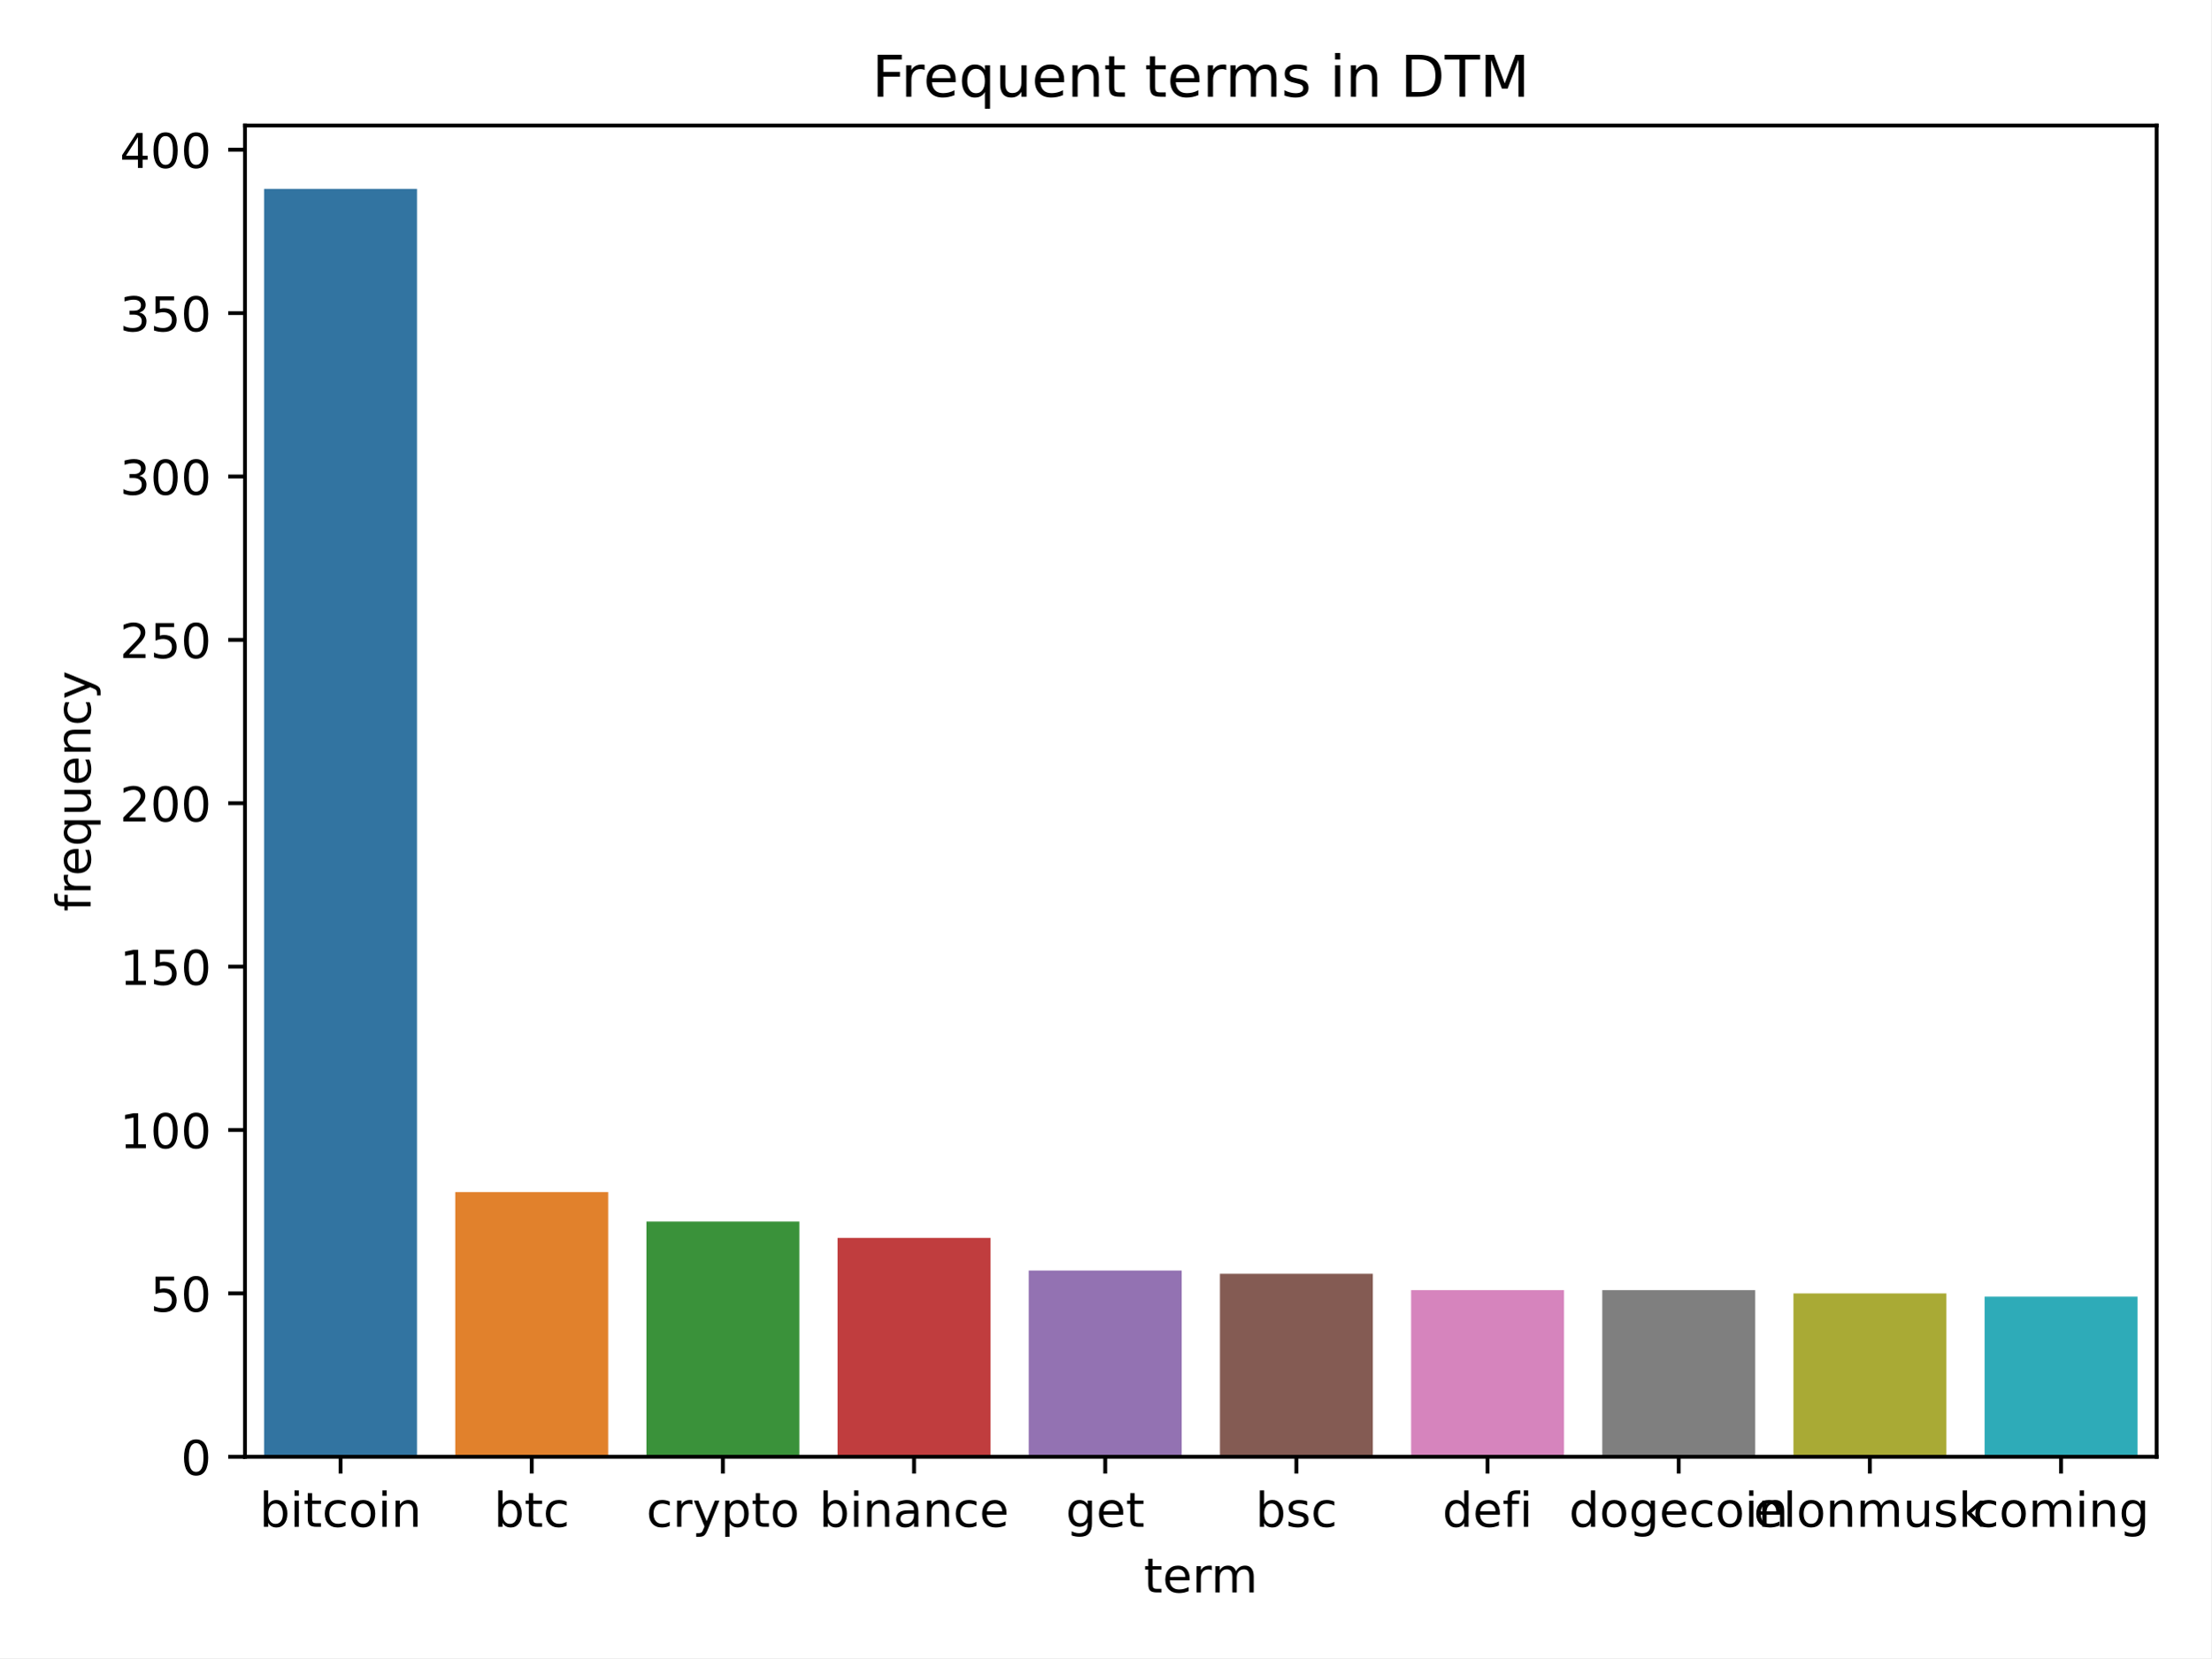
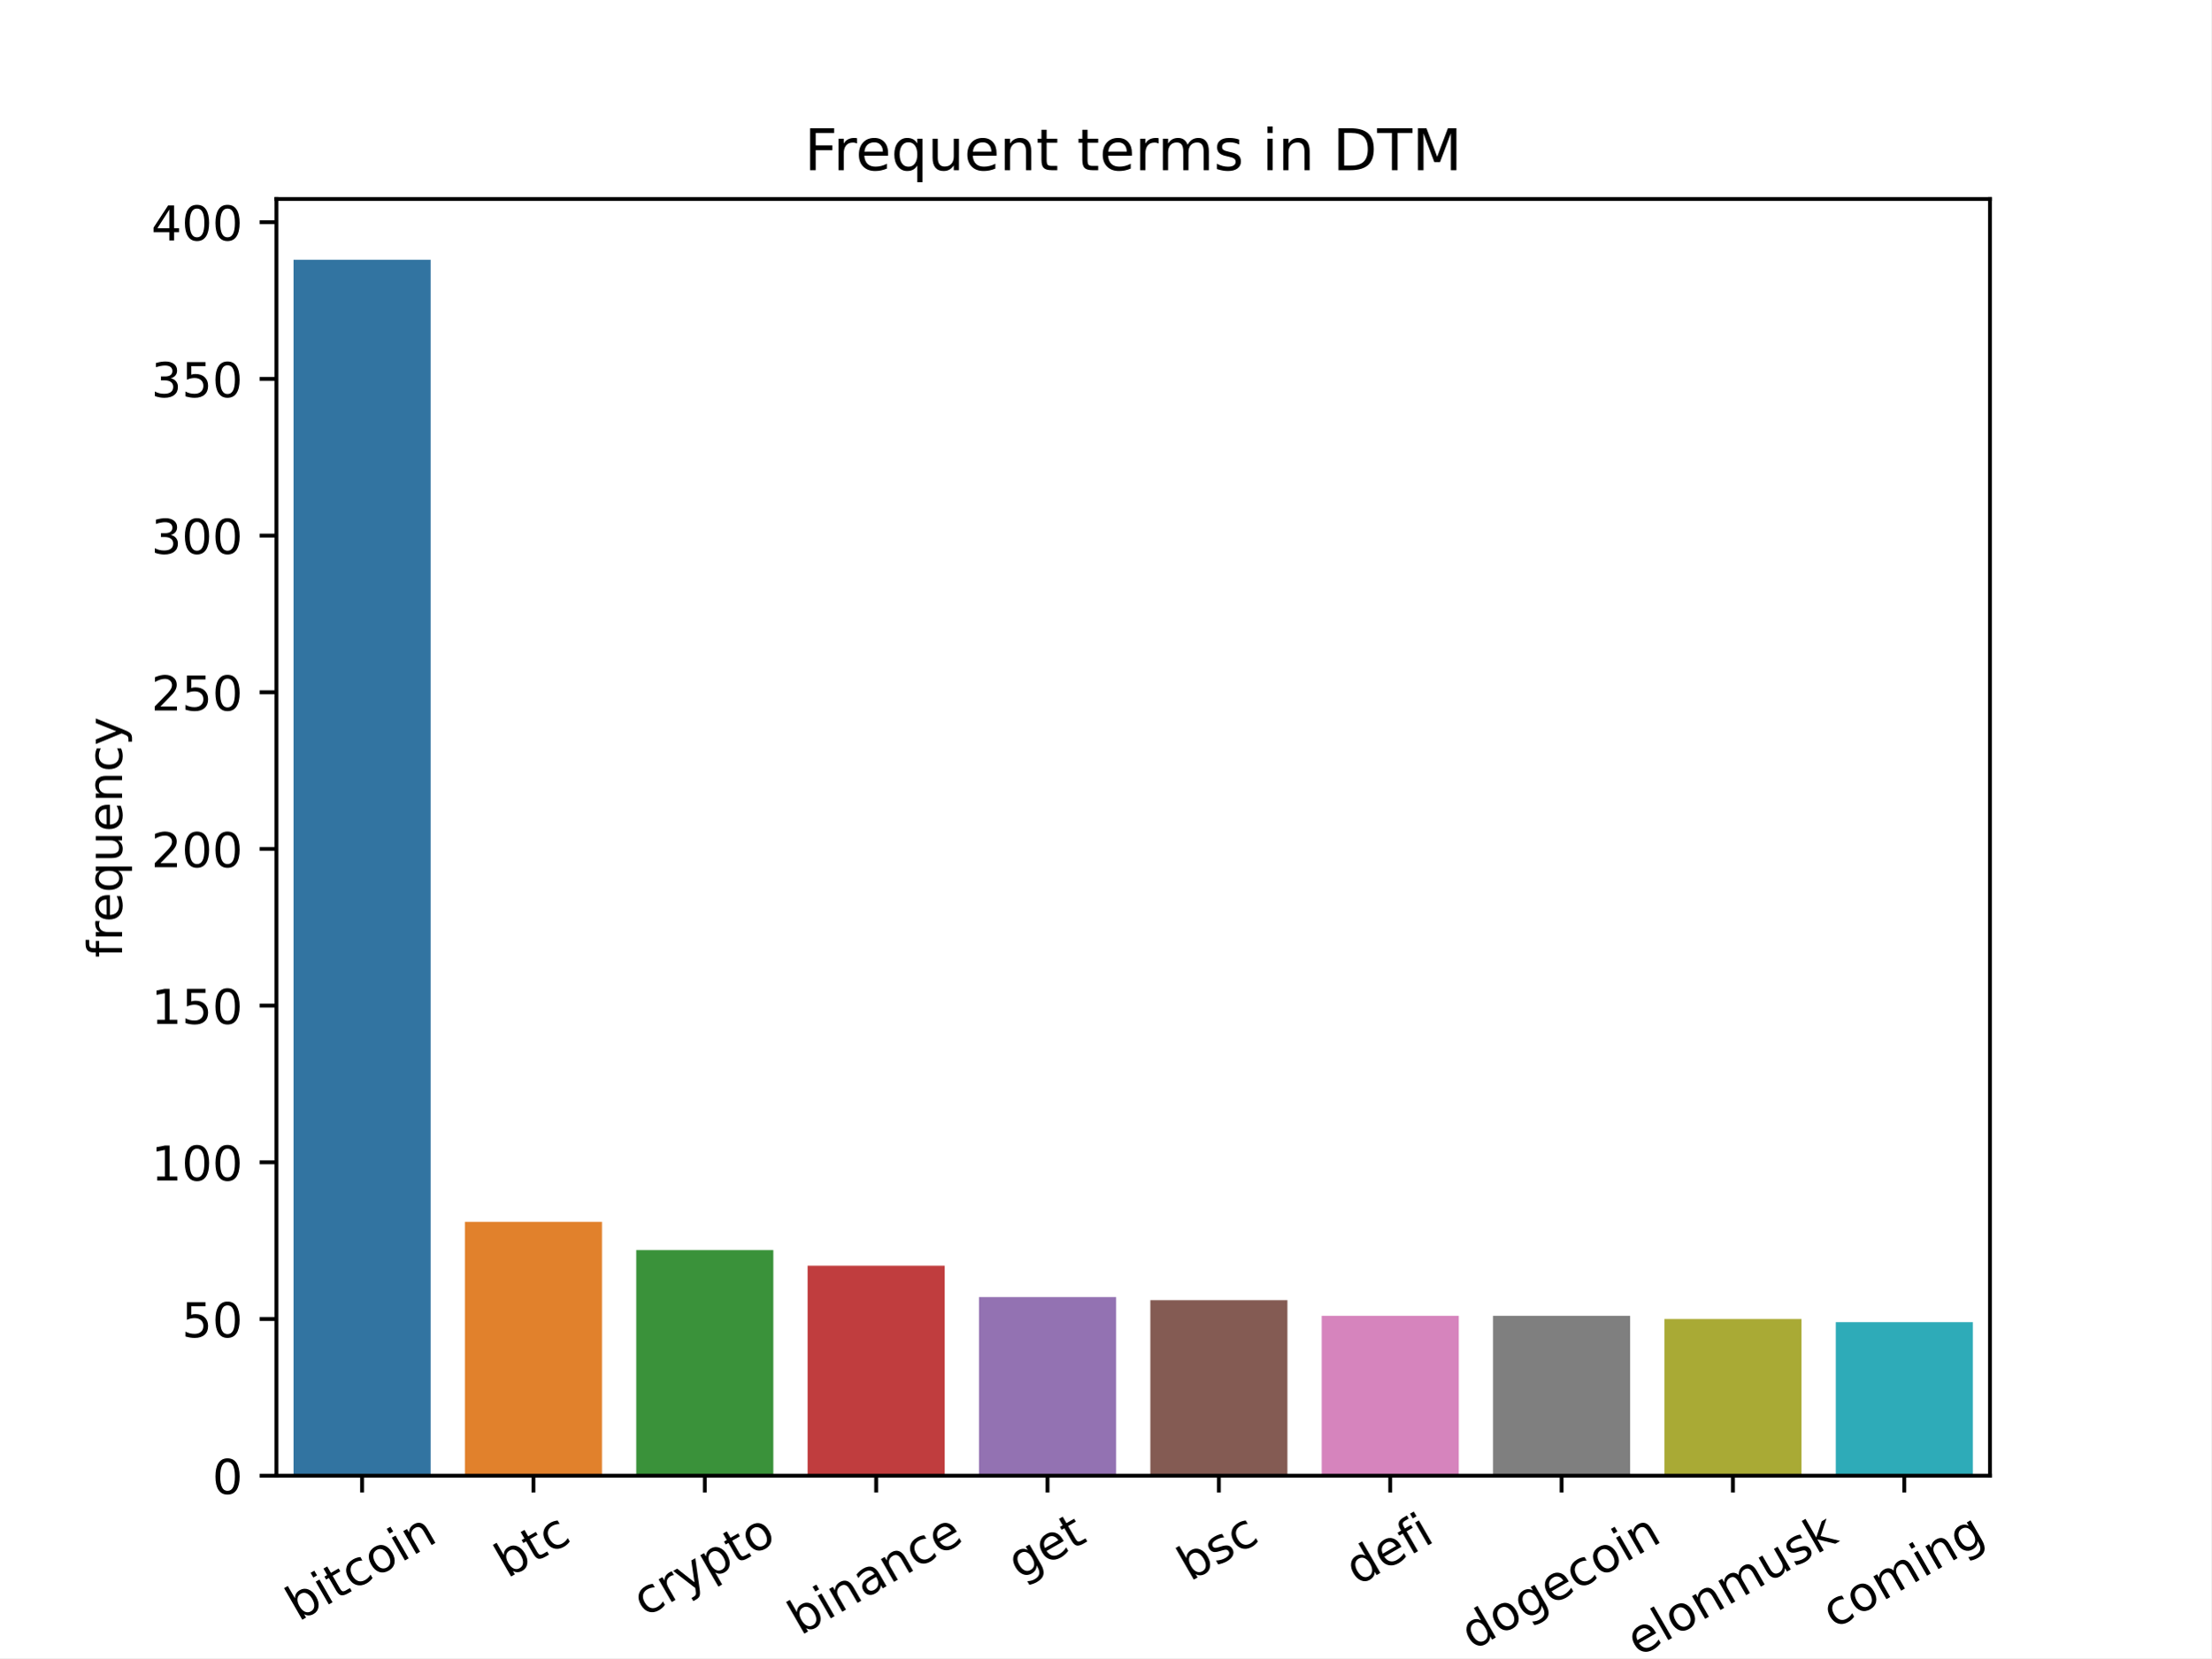
<svg xmlns="http://www.w3.org/2000/svg" xmlns:xlink="http://www.w3.org/1999/xlink" width="460.8pt" height="345.6pt" viewBox="0 0 460.8 345.6" version="1.1">
  <defs>
    <style type="text/css">*{stroke-linejoin: round; stroke-linecap: butt}</style>
  </defs>
  <g id="figure_1">
    <g id="patch_1">
      <path d="M 0 345.6  L 460.8 345.6  L 460.8 0  L 0 0  z " style="fill: #ffffff" />
    </g>
    <g id="axes_1">
      <g id="patch_2">
-         <path d="M 51.05 303.64  L 449.451 303.64  L 449.451 26.16  L 51.05 26.16  z " style="fill: #ffffff" />
+         <path d="M 57.6 307.584  L 414.72 307.584  L 414.72 41.472  L 57.6 41.472  z " style="fill: #ffffff" />
      </g>
      <g id="patch_3">
-         <path d="M 55.034 303.64  L 86.906 303.64  L 86.906 39.373  L 55.034 39.373  z " clip-path="url(#pdd92fc078c)" style="fill: #3274a1" />
+         <path d="M 61.171 307.584  L 89.741 307.584  L 89.741 54.144  L 61.171 54.144  z " clip-path="url(#p502430062e)" style="fill: #3274a1" />
      </g>
      <g id="patch_4">
-         <path d="M 94.874 303.64  L 126.746 303.64  L 126.746 248.471  L 94.874 248.471  z " clip-path="url(#pdd92fc078c)" style="fill: #e1812c" />
+         <path d="M 96.883 307.584  L 125.453 307.584  L 125.453 254.675  L 96.883 254.675  z " clip-path="url(#p502430062e)" style="fill: #e1812c" />
      </g>
      <g id="patch_5">
-         <path d="M 134.714 303.64  L 166.586 303.64  L 166.586 254.601  L 134.714 254.601  z " clip-path="url(#pdd92fc078c)" style="fill: #3a923a" />
+         <path d="M 132.595 307.584  L 161.165 307.584  L 161.165 260.554  L 132.595 260.554  z " clip-path="url(#p502430062e)" style="fill: #3a923a" />
      </g>
      <g id="patch_6">
-         <path d="M 174.554 303.64  L 206.426 303.64  L 206.426 258.006  L 174.554 258.006  z " clip-path="url(#pdd92fc078c)" style="fill: #c03d3e" />
+         <path d="M 168.307 307.584  L 196.877 307.584  L 196.877 263.82  L 168.307 263.82  z " clip-path="url(#p502430062e)" style="fill: #c03d3e" />
      </g>
      <g id="patch_7">
-         <path d="M 214.394 303.64  L 246.266 303.64  L 246.266 264.817  L 214.394 264.817  z " clip-path="url(#pdd92fc078c)" style="fill: #9372b2" />
+         <path d="M 204.019 307.584  L 232.589 307.584  L 232.589 270.352  L 204.019 270.352  z " clip-path="url(#p502430062e)" style="fill: #9372b2" />
      </g>
      <g id="patch_8">
-         <path d="M 254.235 303.64  L 286.107 303.64  L 286.107 265.498  L 254.235 265.498  z " clip-path="url(#pdd92fc078c)" style="fill: #845b53" />
+         <path d="M 239.731 307.584  L 268.301 307.584  L 268.301 271.005  L 239.731 271.005  z " clip-path="url(#p502430062e)" style="fill: #845b53" />
      </g>
      <g id="patch_9">
-         <path d="M 294.075 303.64  L 325.947 303.64  L 325.947 268.904  L 294.075 268.904  z " clip-path="url(#pdd92fc078c)" style="fill: #d684bd" />
+         <path d="M 275.443 307.584  L 304.013 307.584  L 304.013 274.271  L 275.443 274.271  z " clip-path="url(#p502430062e)" style="fill: #d684bd" />
      </g>
      <g id="patch_10">
-         <path d="M 333.915 303.64  L 365.787 303.64  L 365.787 268.904  L 333.915 268.904  z " clip-path="url(#pdd92fc078c)" style="fill: #7f7f7f" />
+         <path d="M 311.155 307.584  L 339.725 307.584  L 339.725 274.271  L 311.155 274.271  z " clip-path="url(#p502430062e)" style="fill: #7f7f7f" />
      </g>
      <g id="patch_11">
-         <path d="M 373.755 303.64  L 405.627 303.64  L 405.627 269.585  L 373.755 269.585  z " clip-path="url(#pdd92fc078c)" style="fill: #a9aa35" />
+         <path d="M 346.867 307.584  L 375.437 307.584  L 375.437 274.924  L 346.867 274.924  z " clip-path="url(#p502430062e)" style="fill: #a9aa35" />
      </g>
      <g id="patch_12">
-         <path d="M 413.595 303.64  L 445.467 303.64  L 445.467 270.266  L 413.595 270.266  z " clip-path="url(#pdd92fc078c)" style="fill: #2eabb8" />
+         <path d="M 382.579 307.584  L 411.149 307.584  L 411.149 275.577  L 382.579 275.577  z " clip-path="url(#p502430062e)" style="fill: #2eabb8" />
      </g>
      <g id="matplotlib.axis_1">
        <g id="xtick_1">
          <g id="line2d_1">
            <defs>
-               <path id="m91241b7109" d="M 0 0  L 0 3.5  " style="stroke: #000000; stroke-width: 0.8" />
+               <path id="m6704058d5a" d="M 0 0  L 0 3.5  " style="stroke: #000000; stroke-width: 0.8" />
            </defs>
            <g>
-               <use xlink:href="#m91241b7109" x="70.97" y="303.64" style="stroke: #000000; stroke-width: 0.8" />
+               <use xlink:href="#m6704058d5a" x="75.456" y="307.584" style="stroke: #000000; stroke-width: 0.8" />
            </g>
          </g>
          <g id="text_1">
-             <g transform="translate(54.08021 318.2384)scale(0.1 -0.1)">
+             <g transform="translate(62.20865 338.0543)rotate(-30)scale(0.1 -0.1)">
              <defs>
                <path id="DejaVuSans-62" d="M 3116 1747  Q 3116 2381 2855 2742  Q 2594 3103 2138 3103  Q 1681 3103 1420 2742  Q 1159 2381 1159 1747  Q 1159 1113 1420 752  Q 1681 391 2138 391  Q 2594 391 2855 752  Q 3116 1113 3116 1747  z M 1159 2969  Q 1341 3281 1617 3432  Q 1894 3584 2278 3584  Q 2916 3584 3314 3078  Q 3713 2572 3713 1747  Q 3713 922 3314 415  Q 2916 -91 2278 -91  Q 1894 -91 1617 61  Q 1341 213 1159 525  L 1159 0  L 581 0  L 581 4863  L 1159 4863  L 1159 2969  z " transform="scale(0.015625)" />
                <path id="DejaVuSans-69" d="M 603 3500  L 1178 3500  L 1178 0  L 603 0  L 603 3500  z M 603 4863  L 1178 4863  L 1178 4134  L 603 4134  L 603 4863  z " transform="scale(0.015625)" />
                <path id="DejaVuSans-74" d="M 1172 4494  L 1172 3500  L 2356 3500  L 2356 3053  L 1172 3053  L 1172 1153  Q 1172 725 1289 603  Q 1406 481 1766 481  L 2356 481  L 2356 0  L 1766 0  Q 1100 0 847 248  Q 594 497 594 1153  L 594 3053  L 172 3053  L 172 3500  L 594 3500  L 594 4494  L 1172 4494  z " transform="scale(0.015625)" />
                <path id="DejaVuSans-63" d="M 3122 3366  L 3122 2828  Q 2878 2963 2633 3030  Q 2388 3097 2138 3097  Q 1578 3097 1268 2742  Q 959 2388 959 1747  Q 959 1106 1268 751  Q 1578 397 2138 397  Q 2388 397 2633 464  Q 2878 531 3122 666  L 3122 134  Q 2881 22 2623 -34  Q 2366 -91 2075 -91  Q 1284 -91 818 406  Q 353 903 353 1747  Q 353 2603 823 3093  Q 1294 3584 2113 3584  Q 2378 3584 2631 3529  Q 2884 3475 3122 3366  z " transform="scale(0.015625)" />
                <path id="DejaVuSans-6f" d="M 1959 3097  Q 1497 3097 1228 2736  Q 959 2375 959 1747  Q 959 1119 1226 758  Q 1494 397 1959 397  Q 2419 397 2687 759  Q 2956 1122 2956 1747  Q 2956 2369 2687 2733  Q 2419 3097 1959 3097  z M 1959 3584  Q 2709 3584 3137 3096  Q 3566 2609 3566 1747  Q 3566 888 3137 398  Q 2709 -91 1959 -91  Q 1206 -91 779 398  Q 353 888 353 1747  Q 353 2609 779 3096  Q 1206 3584 1959 3584  z " transform="scale(0.015625)" />
                <path id="DejaVuSans-6e" d="M 3513 2113  L 3513 0  L 2938 0  L 2938 2094  Q 2938 2591 2744 2837  Q 2550 3084 2163 3084  Q 1697 3084 1428 2787  Q 1159 2491 1159 1978  L 1159 0  L 581 0  L 581 3500  L 1159 3500  L 1159 2956  Q 1366 3272 1645 3428  Q 1925 3584 2291 3584  Q 2894 3584 3203 3211  Q 3513 2838 3513 2113  z " transform="scale(0.015625)" />
              </defs>
              <use xlink:href="#DejaVuSans-62" />
              <use xlink:href="#DejaVuSans-69" x="63.477" />
              <use xlink:href="#DejaVuSans-74" x="91.26" />
              <use xlink:href="#DejaVuSans-63" x="130.469" />
              <use xlink:href="#DejaVuSans-6f" x="185.449" />
              <use xlink:href="#DejaVuSans-69" x="246.631" />
              <use xlink:href="#DejaVuSans-6e" x="274.414" />
            </g>
          </g>
        </g>
        <g id="xtick_2">
          <g id="line2d_2">
            <g>
-               <use xlink:href="#m91241b7109" x="110.81" y="303.64" style="stroke: #000000; stroke-width: 0.8" />
+               <use xlink:href="#m6704058d5a" x="111.168" y="307.584" style="stroke: #000000; stroke-width: 0.8" />
            </g>
          </g>
          <g id="text_2">
-             <g transform="translate(102.9266 318.2384)scale(0.1 -0.1)">
+             <g transform="translate(105.7203 329.048)rotate(-30)scale(0.1 -0.1)">
              <use xlink:href="#DejaVuSans-62" />
              <use xlink:href="#DejaVuSans-74" x="63.477" />
              <use xlink:href="#DejaVuSans-63" x="102.686" />
            </g>
          </g>
        </g>
        <g id="xtick_3">
          <g id="line2d_3">
            <g>
-               <use xlink:href="#m91241b7109" x="150.65" y="303.64" style="stroke: #000000; stroke-width: 0.8" />
+               <use xlink:href="#m6704058d5a" x="146.88" y="307.584" style="stroke: #000000; stroke-width: 0.8" />
            </g>
          </g>
          <g id="text_3">
-             <g transform="translate(134.6924 318.2384)scale(0.1 -0.1)">
+             <g transform="translate(134.4398 337.1223)rotate(-30)scale(0.1 -0.1)">
              <defs>
                <path id="DejaVuSans-72" d="M 2631 2963  Q 2534 3019 2420 3045  Q 2306 3072 2169 3072  Q 1681 3072 1420 2755  Q 1159 2438 1159 1844  L 1159 0  L 581 0  L 581 3500  L 1159 3500  L 1159 2956  Q 1341 3275 1631 3429  Q 1922 3584 2338 3584  Q 2397 3584 2469 3576  Q 2541 3569 2628 3553  L 2631 2963  z " transform="scale(0.015625)" />
                <path id="DejaVuSans-79" d="M 2059 -325  Q 1816 -950 1584 -1140  Q 1353 -1331 966 -1331  L 506 -1331  L 506 -850  L 844 -850  Q 1081 -850 1212 -737  Q 1344 -625 1503 -206  L 1606 56  L 191 3500  L 800 3500  L 1894 763  L 2988 3500  L 3597 3500  L 2059 -325  z " transform="scale(0.015625)" />
                <path id="DejaVuSans-70" d="M 1159 525  L 1159 -1331  L 581 -1331  L 581 3500  L 1159 3500  L 1159 2969  Q 1341 3281 1617 3432  Q 1894 3584 2278 3584  Q 2916 3584 3314 3078  Q 3713 2572 3713 1747  Q 3713 922 3314 415  Q 2916 -91 2278 -91  Q 1894 -91 1617 61  Q 1341 213 1159 525  z M 3116 1747  Q 3116 2381 2855 2742  Q 2594 3103 2138 3103  Q 1681 3103 1420 2742  Q 1159 2381 1159 1747  Q 1159 1113 1420 752  Q 1681 391 2138 391  Q 2594 391 2855 752  Q 3116 1113 3116 1747  z " transform="scale(0.015625)" />
              </defs>
              <use xlink:href="#DejaVuSans-63" />
              <use xlink:href="#DejaVuSans-72" x="54.98" />
              <use xlink:href="#DejaVuSans-79" x="96.094" />
              <use xlink:href="#DejaVuSans-70" x="155.273" />
              <use xlink:href="#DejaVuSans-74" x="218.75" />
              <use xlink:href="#DejaVuSans-6f" x="257.959" />
            </g>
          </g>
        </g>
        <g id="xtick_4">
          <g id="line2d_4">
            <g>
-               <use xlink:href="#m91241b7109" x="190.49" y="303.64" style="stroke: #000000; stroke-width: 0.8" />
+               <use xlink:href="#m6704058d5a" x="182.592" y="307.584" style="stroke: #000000; stroke-width: 0.8" />
            </g>
          </g>
          <g id="text_4">
-             <g transform="translate(170.6997 318.2384)scale(0.1 -0.1)">
+             <g transform="translate(166.8325 340.9551)rotate(-30)scale(0.1 -0.1)">
              <defs>
                <path id="DejaVuSans-61" d="M 2194 1759  Q 1497 1759 1228 1600  Q 959 1441 959 1056  Q 959 750 1161 570  Q 1363 391 1709 391  Q 2188 391 2477 730  Q 2766 1069 2766 1631  L 2766 1759  L 2194 1759  z M 3341 1997  L 3341 0  L 2766 0  L 2766 531  Q 2569 213 2275 61  Q 1981 -91 1556 -91  Q 1019 -91 701 211  Q 384 513 384 1019  Q 384 1609 779 1909  Q 1175 2209 1959 2209  L 2766 2209  L 2766 2266  Q 2766 2663 2505 2880  Q 2244 3097 1772 3097  Q 1472 3097 1187 3025  Q 903 2953 641 2809  L 641 3341  Q 956 3463 1253 3523  Q 1550 3584 1831 3584  Q 2591 3584 2966 3190  Q 3341 2797 3341 1997  z " transform="scale(0.015625)" />
                <path id="DejaVuSans-65" d="M 3597 1894  L 3597 1613  L 953 1613  Q 991 1019 1311 708  Q 1631 397 2203 397  Q 2534 397 2845 478  Q 3156 559 3463 722  L 3463 178  Q 3153 47 2828 -22  Q 2503 -91 2169 -91  Q 1331 -91 842 396  Q 353 884 353 1716  Q 353 2575 817 3079  Q 1281 3584 2069 3584  Q 2775 3584 3186 3129  Q 3597 2675 3597 1894  z M 3022 2063  Q 3016 2534 2758 2815  Q 2500 3097 2075 3097  Q 1594 3097 1305 2825  Q 1016 2553 972 2059  L 3022 2063  z " transform="scale(0.015625)" />
              </defs>
              <use xlink:href="#DejaVuSans-62" />
              <use xlink:href="#DejaVuSans-69" x="63.477" />
              <use xlink:href="#DejaVuSans-6e" x="91.26" />
              <use xlink:href="#DejaVuSans-61" x="154.639" />
              <use xlink:href="#DejaVuSans-6e" x="215.918" />
              <use xlink:href="#DejaVuSans-63" x="279.297" />
              <use xlink:href="#DejaVuSans-65" x="334.277" />
            </g>
          </g>
        </g>
        <g id="xtick_5">
          <g id="line2d_5">
            <g>
-               <use xlink:href="#m91241b7109" x="230.33" y="303.64" style="stroke: #000000; stroke-width: 0.8" />
+               <use xlink:href="#m6704058d5a" x="218.304" y="307.584" style="stroke: #000000; stroke-width: 0.8" />
            </g>
          </g>
          <g id="text_5">
-             <g transform="translate(222.1195 318.2384)scale(0.1 -0.1)">
+             <g transform="translate(212.5728 329.3754)rotate(-30)scale(0.1 -0.1)">
              <defs>
                <path id="DejaVuSans-67" d="M 2906 1791  Q 2906 2416 2648 2759  Q 2391 3103 1925 3103  Q 1463 3103 1205 2759  Q 947 2416 947 1791  Q 947 1169 1205 825  Q 1463 481 1925 481  Q 2391 481 2648 825  Q 2906 1169 2906 1791  z M 3481 434  Q 3481 -459 3084 -895  Q 2688 -1331 1869 -1331  Q 1566 -1331 1297 -1286  Q 1028 -1241 775 -1147  L 775 -588  Q 1028 -725 1275 -790  Q 1522 -856 1778 -856  Q 2344 -856 2625 -561  Q 2906 -266 2906 331  L 2906 616  Q 2728 306 2450 153  Q 2172 0 1784 0  Q 1141 0 747 490  Q 353 981 353 1791  Q 353 2603 747 3093  Q 1141 3584 1784 3584  Q 2172 3584 2450 3431  Q 2728 3278 2906 2969  L 2906 3500  L 3481 3500  L 3481 434  z " transform="scale(0.015625)" />
              </defs>
              <use xlink:href="#DejaVuSans-67" />
              <use xlink:href="#DejaVuSans-65" x="63.477" />
              <use xlink:href="#DejaVuSans-74" x="125" />
            </g>
          </g>
        </g>
        <g id="xtick_6">
          <g id="line2d_6">
            <g>
-               <use xlink:href="#m91241b7109" x="270.171" y="303.64" style="stroke: #000000; stroke-width: 0.8" />
+               <use xlink:href="#m6704058d5a" x="254.016" y="307.584" style="stroke: #000000; stroke-width: 0.8" />
            </g>
          </g>
          <g id="text_6">
-             <g transform="translate(261.6424 318.2384)scale(0.1 -0.1)">
+             <g transform="translate(248.0101 329.6926)rotate(-30)scale(0.1 -0.1)">
              <defs>
                <path id="DejaVuSans-73" d="M 2834 3397  L 2834 2853  Q 2591 2978 2328 3040  Q 2066 3103 1784 3103  Q 1356 3103 1142 2972  Q 928 2841 928 2578  Q 928 2378 1081 2264  Q 1234 2150 1697 2047  L 1894 2003  Q 2506 1872 2764 1633  Q 3022 1394 3022 966  Q 3022 478 2636 193  Q 2250 -91 1575 -91  Q 1294 -91 989 -36  Q 684 19 347 128  L 347 722  Q 666 556 975 473  Q 1284 391 1588 391  Q 1994 391 2212 530  Q 2431 669 2431 922  Q 2431 1156 2273 1281  Q 2116 1406 1581 1522  L 1381 1569  Q 847 1681 609 1914  Q 372 2147 372 2553  Q 372 3047 722 3315  Q 1072 3584 1716 3584  Q 2034 3584 2315 3537  Q 2597 3491 2834 3397  z " transform="scale(0.015625)" />
              </defs>
              <use xlink:href="#DejaVuSans-62" />
              <use xlink:href="#DejaVuSans-73" x="63.477" />
              <use xlink:href="#DejaVuSans-63" x="115.576" />
            </g>
          </g>
        </g>
        <g id="xtick_7">
          <g id="line2d_7">
            <g>
-               <use xlink:href="#m91241b7109" x="310.011" y="303.64" style="stroke: #000000; stroke-width: 0.8" />
+               <use xlink:href="#m6704058d5a" x="289.728" y="307.584" style="stroke: #000000; stroke-width: 0.8" />
            </g>
          </g>
          <g id="text_7">
-             <g transform="translate(300.6107 318.2384)scale(0.1 -0.1)">
+             <g transform="translate(282.967 330.5644)rotate(-30)scale(0.1 -0.1)">
              <defs>
                <path id="DejaVuSans-64" d="M 2906 2969  L 2906 4863  L 3481 4863  L 3481 0  L 2906 0  L 2906 525  Q 2725 213 2448 61  Q 2172 -91 1784 -91  Q 1150 -91 751 415  Q 353 922 353 1747  Q 353 2572 751 3078  Q 1150 3584 1784 3584  Q 2172 3584 2448 3432  Q 2725 3281 2906 2969  z M 947 1747  Q 947 1113 1208 752  Q 1469 391 1925 391  Q 2381 391 2643 752  Q 2906 1113 2906 1747  Q 2906 2381 2643 2742  Q 2381 3103 1925 3103  Q 1469 3103 1208 2742  Q 947 2381 947 1747  z " transform="scale(0.015625)" />
                <path id="DejaVuSans-66" d="M 2375 4863  L 2375 4384  L 1825 4384  Q 1516 4384 1395 4259  Q 1275 4134 1275 3809  L 1275 3500  L 2222 3500  L 2222 3053  L 1275 3053  L 1275 0  L 697 0  L 697 3053  L 147 3053  L 147 3500  L 697 3500  L 697 3744  Q 697 4328 969 4595  Q 1241 4863 1831 4863  L 2375 4863  z " transform="scale(0.015625)" />
              </defs>
              <use xlink:href="#DejaVuSans-64" />
              <use xlink:href="#DejaVuSans-65" x="63.477" />
              <use xlink:href="#DejaVuSans-66" x="125" />
              <use xlink:href="#DejaVuSans-69" x="160.205" />
            </g>
          </g>
        </g>
        <g id="xtick_8">
          <g id="line2d_8">
            <g>
-               <use xlink:href="#m91241b7109" x="349.851" y="303.64" style="stroke: #000000; stroke-width: 0.8" />
+               <use xlink:href="#m6704058d5a" x="325.44" y="307.584" style="stroke: #000000; stroke-width: 0.8" />
            </g>
          </g>
          <g id="text_8">
-             <g transform="translate(327 318.2384)scale(0.1 -0.1)">
+             <g transform="translate(307.0303 344.0152)rotate(-30)scale(0.1 -0.1)">
              <use xlink:href="#DejaVuSans-64" />
              <use xlink:href="#DejaVuSans-6f" x="63.477" />
              <use xlink:href="#DejaVuSans-67" x="124.658" />
              <use xlink:href="#DejaVuSans-65" x="188.135" />
              <use xlink:href="#DejaVuSans-63" x="249.658" />
              <use xlink:href="#DejaVuSans-6f" x="304.639" />
              <use xlink:href="#DejaVuSans-69" x="365.82" />
              <use xlink:href="#DejaVuSans-6e" x="393.604" />
            </g>
          </g>
        </g>
        <g id="xtick_9">
          <g id="line2d_9">
            <g>
-               <use xlink:href="#m91241b7109" x="389.691" y="303.64" style="stroke: #000000; stroke-width: 0.8" />
+               <use xlink:href="#m6704058d5a" x="361.152" y="307.584" style="stroke: #000000; stroke-width: 0.8" />
            </g>
          </g>
          <g id="text_9">
-             <g transform="translate(365.458 318.2384)scale(0.1 -0.1)">
+             <g transform="translate(341.5455 345.3973)rotate(-30)scale(0.1 -0.1)">
              <defs>
                <path id="DejaVuSans-6c" d="M 603 4863  L 1178 4863  L 1178 0  L 603 0  L 603 4863  z " transform="scale(0.015625)" />
                <path id="DejaVuSans-6d" d="M 3328 2828  Q 3544 3216 3844 3400  Q 4144 3584 4550 3584  Q 5097 3584 5394 3201  Q 5691 2819 5691 2113  L 5691 0  L 5113 0  L 5113 2094  Q 5113 2597 4934 2840  Q 4756 3084 4391 3084  Q 3944 3084 3684 2787  Q 3425 2491 3425 1978  L 3425 0  L 2847 0  L 2847 2094  Q 2847 2600 2669 2842  Q 2491 3084 2119 3084  Q 1678 3084 1418 2786  Q 1159 2488 1159 1978  L 1159 0  L 581 0  L 581 3500  L 1159 3500  L 1159 2956  Q 1356 3278 1631 3431  Q 1906 3584 2284 3584  Q 2666 3584 2933 3390  Q 3200 3197 3328 2828  z " transform="scale(0.015625)" />
                <path id="DejaVuSans-75" d="M 544 1381  L 544 3500  L 1119 3500  L 1119 1403  Q 1119 906 1312 657  Q 1506 409 1894 409  Q 2359 409 2629 706  Q 2900 1003 2900 1516  L 2900 3500  L 3475 3500  L 3475 0  L 2900 0  L 2900 538  Q 2691 219 2414 64  Q 2138 -91 1772 -91  Q 1169 -91 856 284  Q 544 659 544 1381  z M 1991 3584  L 1991 3584  z " transform="scale(0.015625)" />
                <path id="DejaVuSans-6b" d="M 581 4863  L 1159 4863  L 1159 1991  L 2875 3500  L 3609 3500  L 1753 1863  L 3688 0  L 2938 0  L 1159 1709  L 1159 0  L 581 0  L 581 4863  z " transform="scale(0.015625)" />
              </defs>
              <use xlink:href="#DejaVuSans-65" />
              <use xlink:href="#DejaVuSans-6c" x="61.523" />
              <use xlink:href="#DejaVuSans-6f" x="89.307" />
              <use xlink:href="#DejaVuSans-6e" x="150.488" />
              <use xlink:href="#DejaVuSans-6d" x="213.867" />
              <use xlink:href="#DejaVuSans-75" x="311.279" />
              <use xlink:href="#DejaVuSans-73" x="374.658" />
              <use xlink:href="#DejaVuSans-6b" x="426.758" />
            </g>
          </g>
        </g>
        <g id="xtick_10">
          <g id="line2d_10">
            <g>
-               <use xlink:href="#m91241b7109" x="429.531" y="303.64" style="stroke: #000000; stroke-width: 0.8" />
+               <use xlink:href="#m6704058d5a" x="396.864" y="307.584" style="stroke: #000000; stroke-width: 0.8" />
            </g>
          </g>
          <g id="text_10">
-             <g transform="translate(411.12 318.2384)scale(0.1 -0.1)">
+             <g transform="translate(382.2993 339.5754)rotate(-30)scale(0.1 -0.1)">
              <use xlink:href="#DejaVuSans-63" />
              <use xlink:href="#DejaVuSans-6f" x="54.98" />
              <use xlink:href="#DejaVuSans-6d" x="116.162" />
              <use xlink:href="#DejaVuSans-69" x="213.574" />
              <use xlink:href="#DejaVuSans-6e" x="241.357" />
              <use xlink:href="#DejaVuSans-67" x="304.736" />
            </g>
          </g>
        </g>
        <g id="text_11">
-           <g transform="translate(238.3755 331.9166)scale(0.1 -0.1)">
+           <g transform="translate(224.285 358.7968)scale(0.1 -0.1)">
            <use xlink:href="#DejaVuSans-74" />
            <use xlink:href="#DejaVuSans-65" x="39.209" />
            <use xlink:href="#DejaVuSans-72" x="100.732" />
            <use xlink:href="#DejaVuSans-6d" x="140.096" />
          </g>
        </g>
      </g>
      <g id="matplotlib.axis_2">
        <g id="ytick_1">
          <g id="line2d_11">
            <defs>
-               <path id="mcde5554627" d="M 0 0  L -3.5 0  " style="stroke: #000000; stroke-width: 0.8" />
+               <path id="m22bf639e4f" d="M 0 0  L -3.5 0  " style="stroke: #000000; stroke-width: 0.8" />
            </defs>
            <g>
-               <use xlink:href="#mcde5554627" x="51.05" y="303.64" style="stroke: #000000; stroke-width: 0.8" />
+               <use xlink:href="#m22bf639e4f" x="57.6" y="307.584" style="stroke: #000000; stroke-width: 0.8" />
            </g>
          </g>
          <g id="text_12">
-             <g transform="translate(37.6875 307.4392)scale(0.1 -0.1)">
+             <g transform="translate(44.2375 311.3832)scale(0.1 -0.1)">
              <defs>
                <path id="DejaVuSans-30" d="M 2034 4250  Q 1547 4250 1301 3770  Q 1056 3291 1056 2328  Q 1056 1369 1301 889  Q 1547 409 2034 409  Q 2525 409 2770 889  Q 3016 1369 3016 2328  Q 3016 3291 2770 3770  Q 2525 4250 2034 4250  z M 2034 4750  Q 2819 4750 3233 4129  Q 3647 3509 3647 2328  Q 3647 1150 3233 529  Q 2819 -91 2034 -91  Q 1250 -91 836 529  Q 422 1150 422 2328  Q 422 3509 836 4129  Q 1250 4750 2034 4750  z " transform="scale(0.015625)" />
              </defs>
              <use xlink:href="#DejaVuSans-30" />
            </g>
          </g>
        </g>
        <g id="ytick_2">
          <g id="line2d_12">
            <g>
-               <use xlink:href="#mcde5554627" x="51.05" y="269.585" style="stroke: #000000; stroke-width: 0.8" />
+               <use xlink:href="#m22bf639e4f" x="57.6" y="274.924" style="stroke: #000000; stroke-width: 0.8" />
            </g>
          </g>
          <g id="text_13">
-             <g transform="translate(31.325 273.3842)scale(0.1 -0.1)">
+             <g transform="translate(37.875 278.7234)scale(0.1 -0.1)">
              <defs>
                <path id="DejaVuSans-35" d="M 691 4666  L 3169 4666  L 3169 4134  L 1269 4134  L 1269 2991  Q 1406 3038 1543 3061  Q 1681 3084 1819 3084  Q 2600 3084 3056 2656  Q 3513 2228 3513 1497  Q 3513 744 3044 326  Q 2575 -91 1722 -91  Q 1428 -91 1123 -41  Q 819 9 494 109  L 494 744  Q 775 591 1075 516  Q 1375 441 1709 441  Q 2250 441 2565 725  Q 2881 1009 2881 1497  Q 2881 1984 2565 2268  Q 2250 2553 1709 2553  Q 1456 2553 1204 2497  Q 953 2441 691 2322  L 691 4666  z " transform="scale(0.015625)" />
              </defs>
              <use xlink:href="#DejaVuSans-35" />
              <use xlink:href="#DejaVuSans-30" x="63.623" />
            </g>
          </g>
        </g>
        <g id="ytick_3">
          <g id="line2d_13">
            <g>
-               <use xlink:href="#mcde5554627" x="51.05" y="235.53" style="stroke: #000000; stroke-width: 0.8" />
+               <use xlink:href="#m22bf639e4f" x="57.6" y="242.264" style="stroke: #000000; stroke-width: 0.8" />
            </g>
          </g>
          <g id="text_14">
-             <g transform="translate(24.9625 239.3293)scale(0.1 -0.1)">
+             <g transform="translate(31.5125 246.0636)scale(0.1 -0.1)">
              <defs>
                <path id="DejaVuSans-31" d="M 794 531  L 1825 531  L 1825 4091  L 703 3866  L 703 4441  L 1819 4666  L 2450 4666  L 2450 531  L 3481 531  L 3481 0  L 794 0  L 794 531  z " transform="scale(0.015625)" />
              </defs>
              <use xlink:href="#DejaVuSans-31" />
              <use xlink:href="#DejaVuSans-30" x="63.623" />
              <use xlink:href="#DejaVuSans-30" x="127.246" />
            </g>
          </g>
        </g>
        <g id="ytick_4">
          <g id="line2d_14">
            <g>
-               <use xlink:href="#mcde5554627" x="51.05" y="201.475" style="stroke: #000000; stroke-width: 0.8" />
+               <use xlink:href="#m22bf639e4f" x="57.6" y="209.605" style="stroke: #000000; stroke-width: 0.8" />
            </g>
          </g>
          <g id="text_15">
-             <g transform="translate(24.9625 205.2743)scale(0.1 -0.1)">
+             <g transform="translate(31.5125 213.4038)scale(0.1 -0.1)">
              <use xlink:href="#DejaVuSans-31" />
              <use xlink:href="#DejaVuSans-35" x="63.623" />
              <use xlink:href="#DejaVuSans-30" x="127.246" />
            </g>
          </g>
        </g>
        <g id="ytick_5">
          <g id="line2d_15">
            <g>
-               <use xlink:href="#mcde5554627" x="51.05" y="167.42" style="stroke: #000000; stroke-width: 0.8" />
+               <use xlink:href="#m22bf639e4f" x="57.6" y="176.945" style="stroke: #000000; stroke-width: 0.8" />
            </g>
          </g>
          <g id="text_16">
-             <g transform="translate(24.9625 171.2193)scale(0.1 -0.1)">
+             <g transform="translate(31.5125 180.744)scale(0.1 -0.1)">
              <defs>
                <path id="DejaVuSans-32" d="M 1228 531  L 3431 531  L 3431 0  L 469 0  L 469 531  Q 828 903 1448 1529  Q 2069 2156 2228 2338  Q 2531 2678 2651 2914  Q 2772 3150 2772 3378  Q 2772 3750 2511 3984  Q 2250 4219 1831 4219  Q 1534 4219 1204 4116  Q 875 4013 500 3803  L 500 4441  Q 881 4594 1212 4672  Q 1544 4750 1819 4750  Q 2544 4750 2975 4387  Q 3406 4025 3406 3419  Q 3406 3131 3298 2873  Q 3191 2616 2906 2266  Q 2828 2175 2409 1742  Q 1991 1309 1228 531  z " transform="scale(0.015625)" />
              </defs>
              <use xlink:href="#DejaVuSans-32" />
              <use xlink:href="#DejaVuSans-30" x="63.623" />
              <use xlink:href="#DejaVuSans-30" x="127.246" />
            </g>
          </g>
        </g>
        <g id="ytick_6">
          <g id="line2d_16">
            <g>
-               <use xlink:href="#mcde5554627" x="51.05" y="133.365" style="stroke: #000000; stroke-width: 0.8" />
+               <use xlink:href="#m22bf639e4f" x="57.6" y="144.285" style="stroke: #000000; stroke-width: 0.8" />
            </g>
          </g>
          <g id="text_17">
-             <g transform="translate(24.9625 137.1643)scale(0.1 -0.1)">
+             <g transform="translate(31.5125 148.0842)scale(0.1 -0.1)">
              <use xlink:href="#DejaVuSans-32" />
              <use xlink:href="#DejaVuSans-35" x="63.623" />
              <use xlink:href="#DejaVuSans-30" x="127.246" />
            </g>
          </g>
        </g>
        <g id="ytick_7">
          <g id="line2d_17">
            <g>
-               <use xlink:href="#mcde5554627" x="51.05" y="99.31" style="stroke: #000000; stroke-width: 0.8" />
+               <use xlink:href="#m22bf639e4f" x="57.6" y="111.625" style="stroke: #000000; stroke-width: 0.8" />
            </g>
          </g>
          <g id="text_18">
-             <g transform="translate(24.9625 103.1093)scale(0.1 -0.1)">
+             <g transform="translate(31.5125 115.4245)scale(0.1 -0.1)">
              <defs>
                <path id="DejaVuSans-33" d="M 2597 2516  Q 3050 2419 3304 2112  Q 3559 1806 3559 1356  Q 3559 666 3084 287  Q 2609 -91 1734 -91  Q 1441 -91 1130 -33  Q 819 25 488 141  L 488 750  Q 750 597 1062 519  Q 1375 441 1716 441  Q 2309 441 2620 675  Q 2931 909 2931 1356  Q 2931 1769 2642 2001  Q 2353 2234 1838 2234  L 1294 2234  L 1294 2753  L 1863 2753  Q 2328 2753 2575 2939  Q 2822 3125 2822 3475  Q 2822 3834 2567 4026  Q 2313 4219 1838 4219  Q 1578 4219 1281 4162  Q 984 4106 628 3988  L 628 4550  Q 988 4650 1302 4700  Q 1616 4750 1894 4750  Q 2613 4750 3031 4423  Q 3450 4097 3450 3541  Q 3450 3153 3228 2886  Q 3006 2619 2597 2516  z " transform="scale(0.015625)" />
              </defs>
              <use xlink:href="#DejaVuSans-33" />
              <use xlink:href="#DejaVuSans-30" x="63.623" />
              <use xlink:href="#DejaVuSans-30" x="127.246" />
            </g>
          </g>
        </g>
        <g id="ytick_8">
          <g id="line2d_18">
            <g>
-               <use xlink:href="#mcde5554627" x="51.05" y="65.255" style="stroke: #000000; stroke-width: 0.8" />
+               <use xlink:href="#m22bf639e4f" x="57.6" y="78.965" style="stroke: #000000; stroke-width: 0.8" />
            </g>
          </g>
          <g id="text_19">
-             <g transform="translate(24.9625 69.05434)scale(0.1 -0.1)">
+             <g transform="translate(31.5125 82.76466)scale(0.1 -0.1)">
              <use xlink:href="#DejaVuSans-33" />
              <use xlink:href="#DejaVuSans-35" x="63.623" />
              <use xlink:href="#DejaVuSans-30" x="127.246" />
            </g>
          </g>
        </g>
        <g id="ytick_9">
          <g id="line2d_19">
            <g>
-               <use xlink:href="#mcde5554627" x="51.05" y="31.2" style="stroke: #000000; stroke-width: 0.8" />
+               <use xlink:href="#m22bf639e4f" x="57.6" y="46.306" style="stroke: #000000; stroke-width: 0.8" />
            </g>
          </g>
          <g id="text_20">
-             <g transform="translate(24.9625 34.99936)scale(0.1 -0.1)">
+             <g transform="translate(31.5125 50.10487)scale(0.1 -0.1)">
              <defs>
                <path id="DejaVuSans-34" d="M 2419 4116  L 825 1625  L 2419 1625  L 2419 4116  z M 2253 4666  L 3047 4666  L 3047 1625  L 3713 1625  L 3713 1100  L 3047 1100  L 3047 0  L 2419 0  L 2419 1100  L 313 1100  L 313 1709  L 2253 4666  z " transform="scale(0.015625)" />
              </defs>
              <use xlink:href="#DejaVuSans-34" />
              <use xlink:href="#DejaVuSans-30" x="63.623" />
              <use xlink:href="#DejaVuSans-30" x="127.246" />
            </g>
          </g>
        </g>
        <g id="text_21">
-           <g transform="translate(18.88281 189.9766)rotate(-90)scale(0.1 -0.1)">
+           <g transform="translate(25.43281 199.6046)rotate(-90)scale(0.1 -0.1)">
            <defs>
              <path id="DejaVuSans-71" d="M 947 1747  Q 947 1113 1208 752  Q 1469 391 1925 391  Q 2381 391 2643 752  Q 2906 1113 2906 1747  Q 2906 2381 2643 2742  Q 2381 3103 1925 3103  Q 1469 3103 1208 2742  Q 947 2381 947 1747  z M 2906 525  Q 2725 213 2448 61  Q 2172 -91 1784 -91  Q 1150 -91 751 415  Q 353 922 353 1747  Q 353 2572 751 3078  Q 1150 3584 1784 3584  Q 2172 3584 2448 3432  Q 2725 3281 2906 2969  L 2906 3500  L 3481 3500  L 3481 -1331  L 2906 -1331  L 2906 525  z " transform="scale(0.015625)" />
            </defs>
            <use xlink:href="#DejaVuSans-66" />
            <use xlink:href="#DejaVuSans-72" x="35.205" />
            <use xlink:href="#DejaVuSans-65" x="74.068" />
            <use xlink:href="#DejaVuSans-71" x="135.592" />
            <use xlink:href="#DejaVuSans-75" x="199.068" />
            <use xlink:href="#DejaVuSans-65" x="262.447" />
            <use xlink:href="#DejaVuSans-6e" x="323.971" />
            <use xlink:href="#DejaVuSans-63" x="387.35" />
            <use xlink:href="#DejaVuSans-79" x="442.33" />
          </g>
        </g>
      </g>
      <g id="line2d_20">
-         <path clip-path="url(#pdd92fc078c)" style="fill: none; stroke: #424242; stroke-width: 2.7; stroke-linecap: square" />
+         <path clip-path="url(#p502430062e)" style="fill: none; stroke: #424242; stroke-width: 2.7; stroke-linecap: square" />
      </g>
      <g id="line2d_21">
-         <path clip-path="url(#pdd92fc078c)" style="fill: none; stroke: #424242; stroke-width: 2.7; stroke-linecap: square" />
+         <path clip-path="url(#p502430062e)" style="fill: none; stroke: #424242; stroke-width: 2.7; stroke-linecap: square" />
      </g>
      <g id="line2d_22">
-         <path clip-path="url(#pdd92fc078c)" style="fill: none; stroke: #424242; stroke-width: 2.7; stroke-linecap: square" />
+         <path clip-path="url(#p502430062e)" style="fill: none; stroke: #424242; stroke-width: 2.7; stroke-linecap: square" />
      </g>
      <g id="line2d_23">
-         <path clip-path="url(#pdd92fc078c)" style="fill: none; stroke: #424242; stroke-width: 2.7; stroke-linecap: square" />
+         <path clip-path="url(#p502430062e)" style="fill: none; stroke: #424242; stroke-width: 2.7; stroke-linecap: square" />
      </g>
      <g id="line2d_24">
-         <path clip-path="url(#pdd92fc078c)" style="fill: none; stroke: #424242; stroke-width: 2.7; stroke-linecap: square" />
+         <path clip-path="url(#p502430062e)" style="fill: none; stroke: #424242; stroke-width: 2.7; stroke-linecap: square" />
      </g>
      <g id="line2d_25">
-         <path clip-path="url(#pdd92fc078c)" style="fill: none; stroke: #424242; stroke-width: 2.7; stroke-linecap: square" />
+         <path clip-path="url(#p502430062e)" style="fill: none; stroke: #424242; stroke-width: 2.7; stroke-linecap: square" />
      </g>
      <g id="line2d_26">
-         <path clip-path="url(#pdd92fc078c)" style="fill: none; stroke: #424242; stroke-width: 2.7; stroke-linecap: square" />
+         <path clip-path="url(#p502430062e)" style="fill: none; stroke: #424242; stroke-width: 2.7; stroke-linecap: square" />
      </g>
      <g id="line2d_27">
-         <path clip-path="url(#pdd92fc078c)" style="fill: none; stroke: #424242; stroke-width: 2.7; stroke-linecap: square" />
+         <path clip-path="url(#p502430062e)" style="fill: none; stroke: #424242; stroke-width: 2.7; stroke-linecap: square" />
      </g>
      <g id="line2d_28">
-         <path clip-path="url(#pdd92fc078c)" style="fill: none; stroke: #424242; stroke-width: 2.7; stroke-linecap: square" />
+         <path clip-path="url(#p502430062e)" style="fill: none; stroke: #424242; stroke-width: 2.7; stroke-linecap: square" />
      </g>
      <g id="line2d_29">
-         <path clip-path="url(#pdd92fc078c)" style="fill: none; stroke: #424242; stroke-width: 2.7; stroke-linecap: square" />
+         <path clip-path="url(#p502430062e)" style="fill: none; stroke: #424242; stroke-width: 2.7; stroke-linecap: square" />
      </g>
      <g id="patch_13">
-         <path d="M 51.05 303.64  L 51.05 26.16  " style="fill: none; stroke: #000000; stroke-width: 0.8; stroke-linejoin: miter; stroke-linecap: square" />
+         <path d="M 57.6 307.584  L 57.6 41.472  " style="fill: none; stroke: #000000; stroke-width: 0.8; stroke-linejoin: miter; stroke-linecap: square" />
      </g>
      <g id="patch_14">
-         <path d="M 449.451 303.64  L 449.451 26.16  " style="fill: none; stroke: #000000; stroke-width: 0.8; stroke-linejoin: miter; stroke-linecap: square" />
+         <path d="M 414.72 307.584  L 414.72 41.472  " style="fill: none; stroke: #000000; stroke-width: 0.8; stroke-linejoin: miter; stroke-linecap: square" />
      </g>
      <g id="patch_15">
-         <path d="M 51.05 303.64  L 449.451 303.64  " style="fill: none; stroke: #000000; stroke-width: 0.8; stroke-linejoin: miter; stroke-linecap: square" />
+         <path d="M 57.6 307.584  L 414.72 307.584  " style="fill: none; stroke: #000000; stroke-width: 0.8; stroke-linejoin: miter; stroke-linecap: square" />
      </g>
      <g id="patch_16">
-         <path d="M 51.05 26.16  L 449.451 26.16  " style="fill: none; stroke: #000000; stroke-width: 0.8; stroke-linejoin: miter; stroke-linecap: square" />
+         <path d="M 57.6 41.472  L 414.72 41.472  " style="fill: none; stroke: #000000; stroke-width: 0.8; stroke-linejoin: miter; stroke-linecap: square" />
      </g>
      <g id="text_22">
-         <g transform="translate(181.7258 20.16)scale(0.12 -0.12)">
+         <g transform="translate(167.6353 35.472)scale(0.12 -0.12)">
          <defs>
            <path id="DejaVuSans-46" d="M 628 4666  L 3309 4666  L 3309 4134  L 1259 4134  L 1259 2759  L 3109 2759  L 3109 2228  L 1259 2228  L 1259 0  L 628 0  L 628 4666  z " transform="scale(0.015625)" />
            <path id="DejaVuSans-20" transform="scale(0.015625)" />
            <path id="DejaVuSans-44" d="M 1259 4147  L 1259 519  L 2022 519  Q 2988 519 3436 956  Q 3884 1394 3884 2338  Q 3884 3275 3436 3711  Q 2988 4147 2022 4147  L 1259 4147  z M 628 4666  L 1925 4666  Q 3281 4666 3915 4102  Q 4550 3538 4550 2338  Q 4550 1131 3912 565  Q 3275 0 1925 0  L 628 0  L 628 4666  z " transform="scale(0.015625)" />
            <path id="DejaVuSans-54" d="M -19 4666  L 3928 4666  L 3928 4134  L 2272 4134  L 2272 0  L 1638 0  L 1638 4134  L -19 4134  L -19 4666  z " transform="scale(0.015625)" />
            <path id="DejaVuSans-4d" d="M 628 4666  L 1569 4666  L 2759 1491  L 3956 4666  L 4897 4666  L 4897 0  L 4281 0  L 4281 4097  L 3078 897  L 2444 897  L 1241 4097  L 1241 0  L 628 0  L 628 4666  z " transform="scale(0.015625)" />
          </defs>
          <use xlink:href="#DejaVuSans-46" />
          <use xlink:href="#DejaVuSans-72" x="50.27" />
          <use xlink:href="#DejaVuSans-65" x="89.133" />
          <use xlink:href="#DejaVuSans-71" x="150.656" />
          <use xlink:href="#DejaVuSans-75" x="214.133" />
          <use xlink:href="#DejaVuSans-65" x="277.512" />
          <use xlink:href="#DejaVuSans-6e" x="339.035" />
          <use xlink:href="#DejaVuSans-74" x="402.414" />
          <use xlink:href="#DejaVuSans-20" x="441.623" />
          <use xlink:href="#DejaVuSans-74" x="473.41" />
          <use xlink:href="#DejaVuSans-65" x="512.619" />
          <use xlink:href="#DejaVuSans-72" x="574.143" />
          <use xlink:href="#DejaVuSans-6d" x="613.506" />
          <use xlink:href="#DejaVuSans-73" x="710.918" />
          <use xlink:href="#DejaVuSans-20" x="763.018" />
          <use xlink:href="#DejaVuSans-69" x="794.805" />
          <use xlink:href="#DejaVuSans-6e" x="822.588" />
          <use xlink:href="#DejaVuSans-20" x="885.967" />
          <use xlink:href="#DejaVuSans-44" x="917.754" />
          <use xlink:href="#DejaVuSans-54" x="994.756" />
          <use xlink:href="#DejaVuSans-4d" x="1055.84" />
        </g>
      </g>
    </g>
  </g>
  <defs>
-     <clipPath id="pdd92fc078c">
-       <rect x="51.05" y="26.16" width="398.401" height="277.48" />
+     <clipPath id="p502430062e">
+       <rect x="57.6" y="41.472" width="357.12" height="266.112" />
    </clipPath>
  </defs>
</svg>
